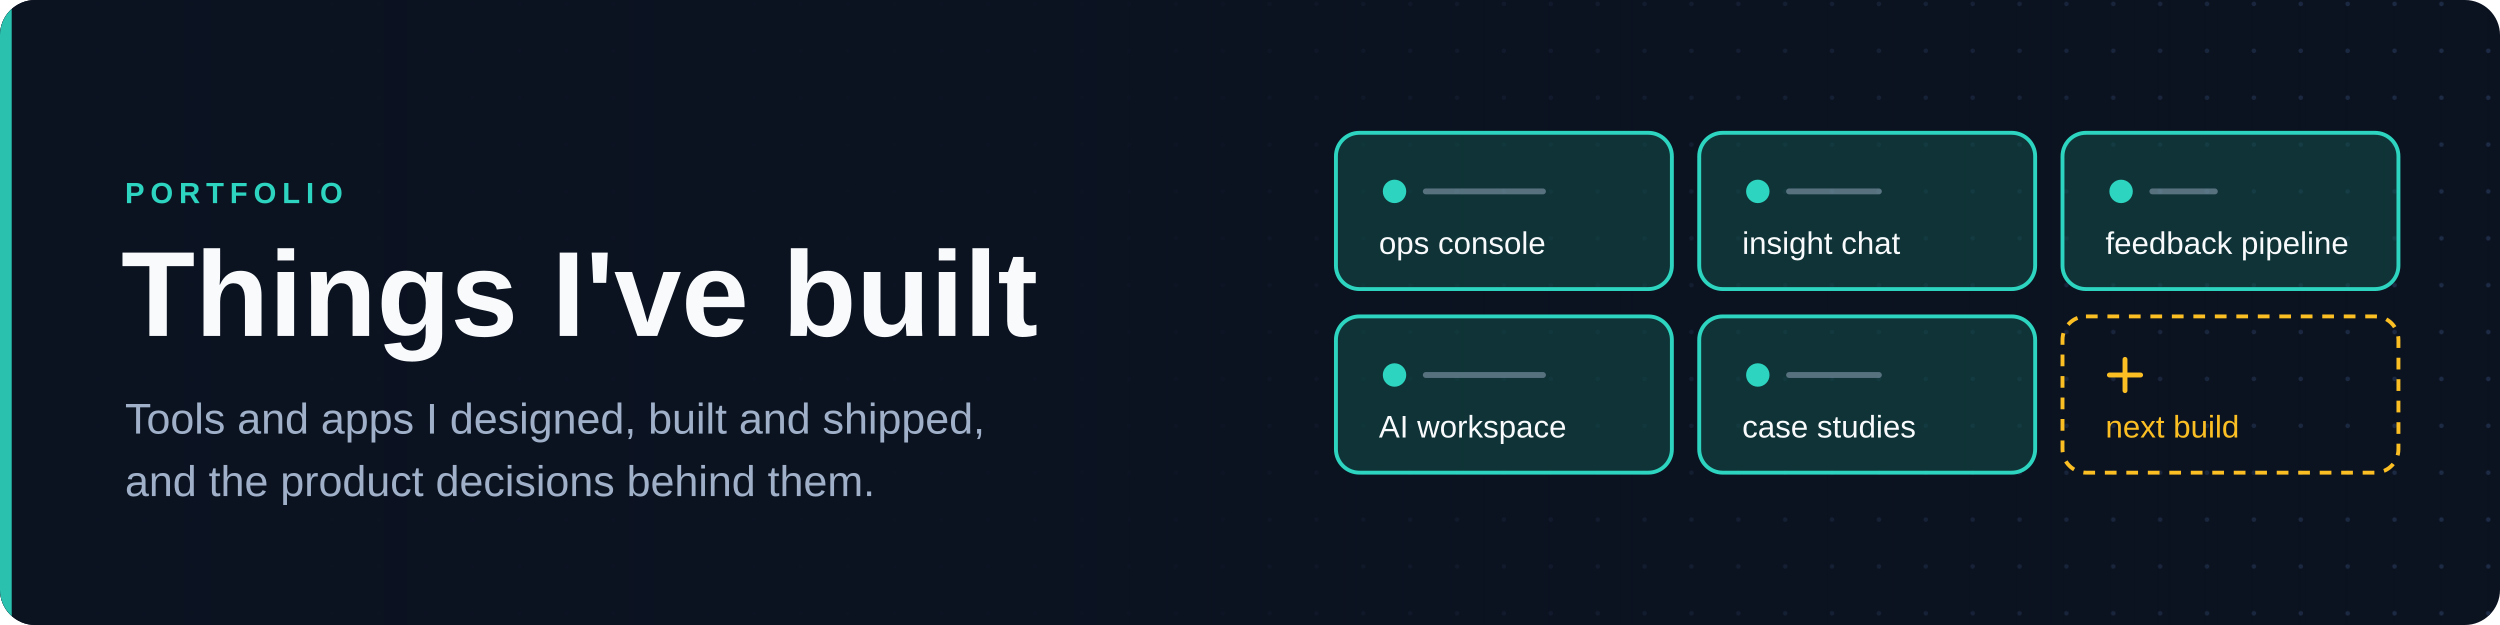
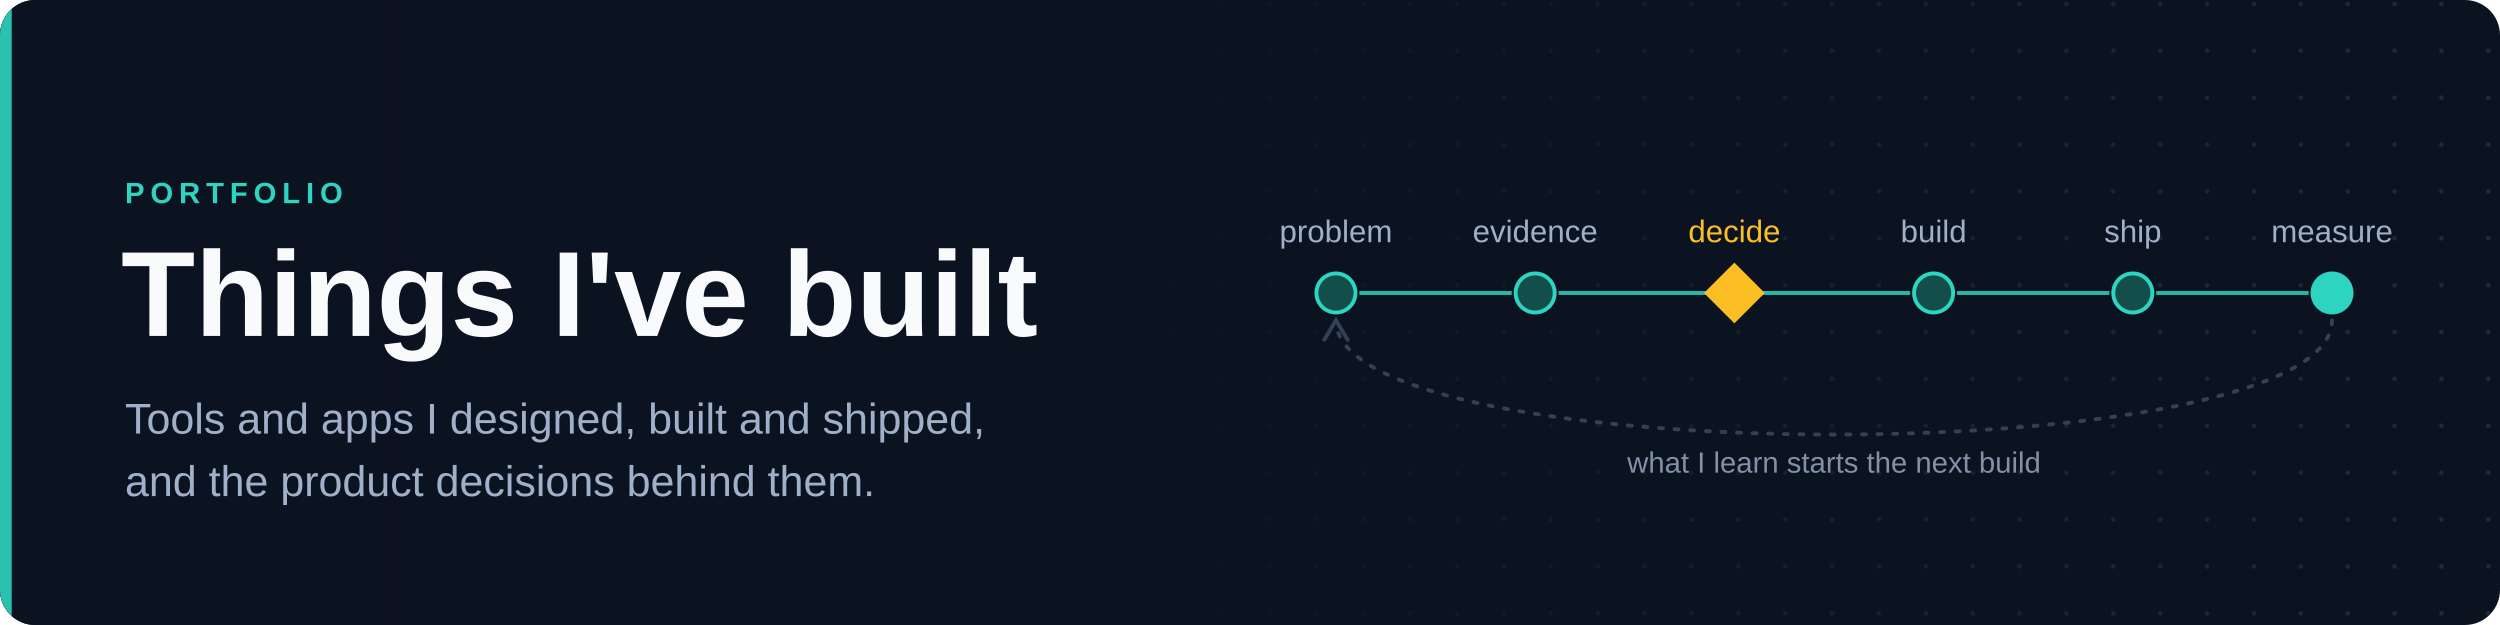
<svg xmlns="http://www.w3.org/2000/svg" width="1280" height="320" viewBox="0 0 1280 320" role="img" aria-label="Things I've built: tools and apps I designed, built and shipped, and the product decisions behind them">
  <defs>
    <pattern id="dots" width="24" height="24" patternUnits="userSpaceOnUse">
      <circle cx="2" cy="2" r="1.2" fill="#1c2a44" />
    </pattern>
    <linearGradient id="fade" x1="0" x2="1" y1="0" y2="0">
      <stop offset="0" stop-color="#0b1220" stop-opacity="1" />
      <stop offset="0.45" stop-color="#0b1220" stop-opacity="0.92" />
      <stop offset="1" stop-color="#0b1220" stop-opacity="0" />
    </linearGradient>
    <clipPath id="card">
      <rect width="1280" height="320" rx="18" />
    </clipPath>
  </defs>
  <g clip-path="url(#card)">
    <rect width="1280" height="320" rx="18" fill="#0b1220" />
    <rect width="1280" height="320" rx="18" fill="url(#dots)" />
    <rect width="1280" height="320" rx="18" fill="url(#fade)" />
    <rect x="0" y="0" width="6" height="320" fill="#2dd4bf" opacity="0.9" />
    <text x="64" y="104" font-family="'Segoe UI', -apple-system, BlinkMacSystemFont, 'Helvetica Neue', Arial, sans-serif" font-size="15" font-weight="600" letter-spacing="3" fill="#2dd4bf">PORTFOLIO</text>
    <text x="62" y="172" font-family="'Segoe UI', -apple-system, BlinkMacSystemFont, 'Helvetica Neue', Arial, sans-serif" font-size="62" font-weight="700" fill="#f8fafc">Things I've built</text>
    <text x="64" y="222" font-family="'Segoe UI', -apple-system, BlinkMacSystemFont, 'Helvetica Neue', Arial, sans-serif" font-size="22" fill="#9fb0c8">Tools and apps I designed, built and shipped,</text>
    <text x="64" y="254" font-family="'Segoe UI', -apple-system, BlinkMacSystemFont, 'Helvetica Neue', Arial, sans-serif" font-size="22" fill="#9fb0c8">and the product decisions behind them.</text>
-     <rect x="684" y="68" width="172" height="80" rx="12" fill="#134e4a" fill-opacity="0.55" stroke="#2dd4bf" stroke-width="2" />
-     <circle cx="714" cy="98" r="6" fill="#2dd4bf" />
-     <line x1="730" y1="98" x2="790" y2="98" stroke="#9fb0c8" stroke-width="3" stroke-linecap="round" opacity="0.5" />
-     <text x="706" y="130" font-family="'Segoe UI', -apple-system, BlinkMacSystemFont, 'Helvetica Neue', Arial, sans-serif" font-size="16" fill="#f8fafc">ops console</text>
-     <rect x="870" y="68" width="172" height="80" rx="12" fill="#134e4a" fill-opacity="0.55" stroke="#2dd4bf" stroke-width="2" />
-     <circle cx="900" cy="98" r="6" fill="#2dd4bf" />
-     <line x1="916" y1="98" x2="962" y2="98" stroke="#9fb0c8" stroke-width="3" stroke-linecap="round" opacity="0.5" />
-     <text x="892" y="130" font-family="'Segoe UI', -apple-system, BlinkMacSystemFont, 'Helvetica Neue', Arial, sans-serif" font-size="16" fill="#f8fafc">insight chat</text>
-     <rect x="1056" y="68" width="172" height="80" rx="12" fill="#134e4a" fill-opacity="0.55" stroke="#2dd4bf" stroke-width="2" />
-     <circle cx="1086" cy="98" r="6" fill="#2dd4bf" />
-     <line x1="1102" y1="98" x2="1134" y2="98" stroke="#9fb0c8" stroke-width="3" stroke-linecap="round" opacity="0.5" />
-     <text x="1078" y="130" font-family="'Segoe UI', -apple-system, BlinkMacSystemFont, 'Helvetica Neue', Arial, sans-serif" font-size="16" fill="#f8fafc">feedback pipeline</text>
-     <rect x="684" y="162" width="172" height="80" rx="12" fill="#134e4a" fill-opacity="0.55" stroke="#2dd4bf" stroke-width="2" />
-     <circle cx="714" cy="192" r="6" fill="#2dd4bf" />
-     <line x1="730" y1="192" x2="790" y2="192" stroke="#9fb0c8" stroke-width="3" stroke-linecap="round" opacity="0.5" />
-     <text x="706" y="224" font-family="'Segoe UI', -apple-system, BlinkMacSystemFont, 'Helvetica Neue', Arial, sans-serif" font-size="16" fill="#f8fafc">AI workspace</text>
-     <rect x="870" y="162" width="172" height="80" rx="12" fill="#134e4a" fill-opacity="0.55" stroke="#2dd4bf" stroke-width="2" />
-     <circle cx="900" cy="192" r="6" fill="#2dd4bf" />
-     <line x1="916" y1="192" x2="962" y2="192" stroke="#9fb0c8" stroke-width="3" stroke-linecap="round" opacity="0.5" />
-     <text x="892" y="224" font-family="'Segoe UI', -apple-system, BlinkMacSystemFont, 'Helvetica Neue', Arial, sans-serif" font-size="16" fill="#f8fafc">case studies</text>
-     <rect x="1056" y="162" width="172" height="80" rx="12" fill="none" fill-opacity="0" stroke="#fbbf24" stroke-width="2" stroke-dasharray="6 5" />
-     <path d="M 1080 192 h 16 M 1088 184 v 16" stroke="#fbbf24" stroke-width="2.5" stroke-linecap="round" />
-     <text x="1078" y="224" font-family="'Segoe UI', -apple-system, BlinkMacSystemFont, 'Helvetica Neue', Arial, sans-serif" font-size="16" fill="#fbbf24">next build</text>
+     <line x1="696" y1="150" x2="774" y2="150" stroke="#2dd4bf" stroke-width="2" opacity="0.85" />
+     <line x1="798" y1="150" x2="876" y2="150" stroke="#2dd4bf" stroke-width="2" opacity="0.85" />
+     <line x1="900" y1="150" x2="978" y2="150" stroke="#2dd4bf" stroke-width="2" opacity="0.85" />
+     <line x1="1002" y1="150" x2="1080" y2="150" stroke="#2dd4bf" stroke-width="2" opacity="0.85" />
+     <line x1="1104" y1="150" x2="1182" y2="150" stroke="#2dd4bf" stroke-width="2" opacity="0.85" />
+     <path d="M 1194 164 C 1194 242, 684 242, 684 164" fill="none" stroke="#334155" stroke-width="2" stroke-dasharray="2 6" stroke-linecap="round" />
+     <path d="M 678 174 L 684 164 L 690 174" fill="none" stroke="#334155" stroke-width="2" stroke-linecap="round" />
+     <circle cx="684" cy="150" r="10" fill="#134e4a" stroke="#2dd4bf" stroke-width="2" />
+     <text x="684" y="124" text-anchor="middle" font-family="'Segoe UI', -apple-system, BlinkMacSystemFont, 'Helvetica Neue', Arial, sans-serif" font-size="16" fill="#9fb0c8">problem</text>
+     <circle cx="786" cy="150" r="10" fill="#134e4a" stroke="#2dd4bf" stroke-width="2" />
+     <text x="786" y="124" text-anchor="middle" font-family="'Segoe UI', -apple-system, BlinkMacSystemFont, 'Helvetica Neue', Arial, sans-serif" font-size="16" fill="#9fb0c8">evidence</text>
+     <rect x="877" y="139" width="22" height="22" transform="rotate(45 888 150)" fill="#fbbf24" />
+     <text x="888" y="124" text-anchor="middle" font-family="'Segoe UI', -apple-system, BlinkMacSystemFont, 'Helvetica Neue', Arial, sans-serif" font-size="16" fill="#fbbf24">decide</text>
+     <circle cx="990" cy="150" r="10" fill="#134e4a" stroke="#2dd4bf" stroke-width="2" />
+     <text x="990" y="124" text-anchor="middle" font-family="'Segoe UI', -apple-system, BlinkMacSystemFont, 'Helvetica Neue', Arial, sans-serif" font-size="16" fill="#9fb0c8">build</text>
+     <circle cx="1092" cy="150" r="10" fill="#134e4a" stroke="#2dd4bf" stroke-width="2" />
+     <text x="1092" y="124" text-anchor="middle" font-family="'Segoe UI', -apple-system, BlinkMacSystemFont, 'Helvetica Neue', Arial, sans-serif" font-size="16" fill="#9fb0c8">ship</text>
+     <circle cx="1194" cy="150" r="10" fill="#2dd4bf" stroke="#2dd4bf" stroke-width="2" />
+     <text x="1194" y="124" text-anchor="middle" font-family="'Segoe UI', -apple-system, BlinkMacSystemFont, 'Helvetica Neue', Arial, sans-serif" font-size="16" fill="#9fb0c8">measure</text>
+     <text x="939" y="242" text-anchor="middle" font-family="'Segoe UI', -apple-system, BlinkMacSystemFont, 'Helvetica Neue', Arial, sans-serif" font-size="15" fill="#9fb0c8" opacity="0.8">what I learn starts the next build</text>
  </g>
</svg>
